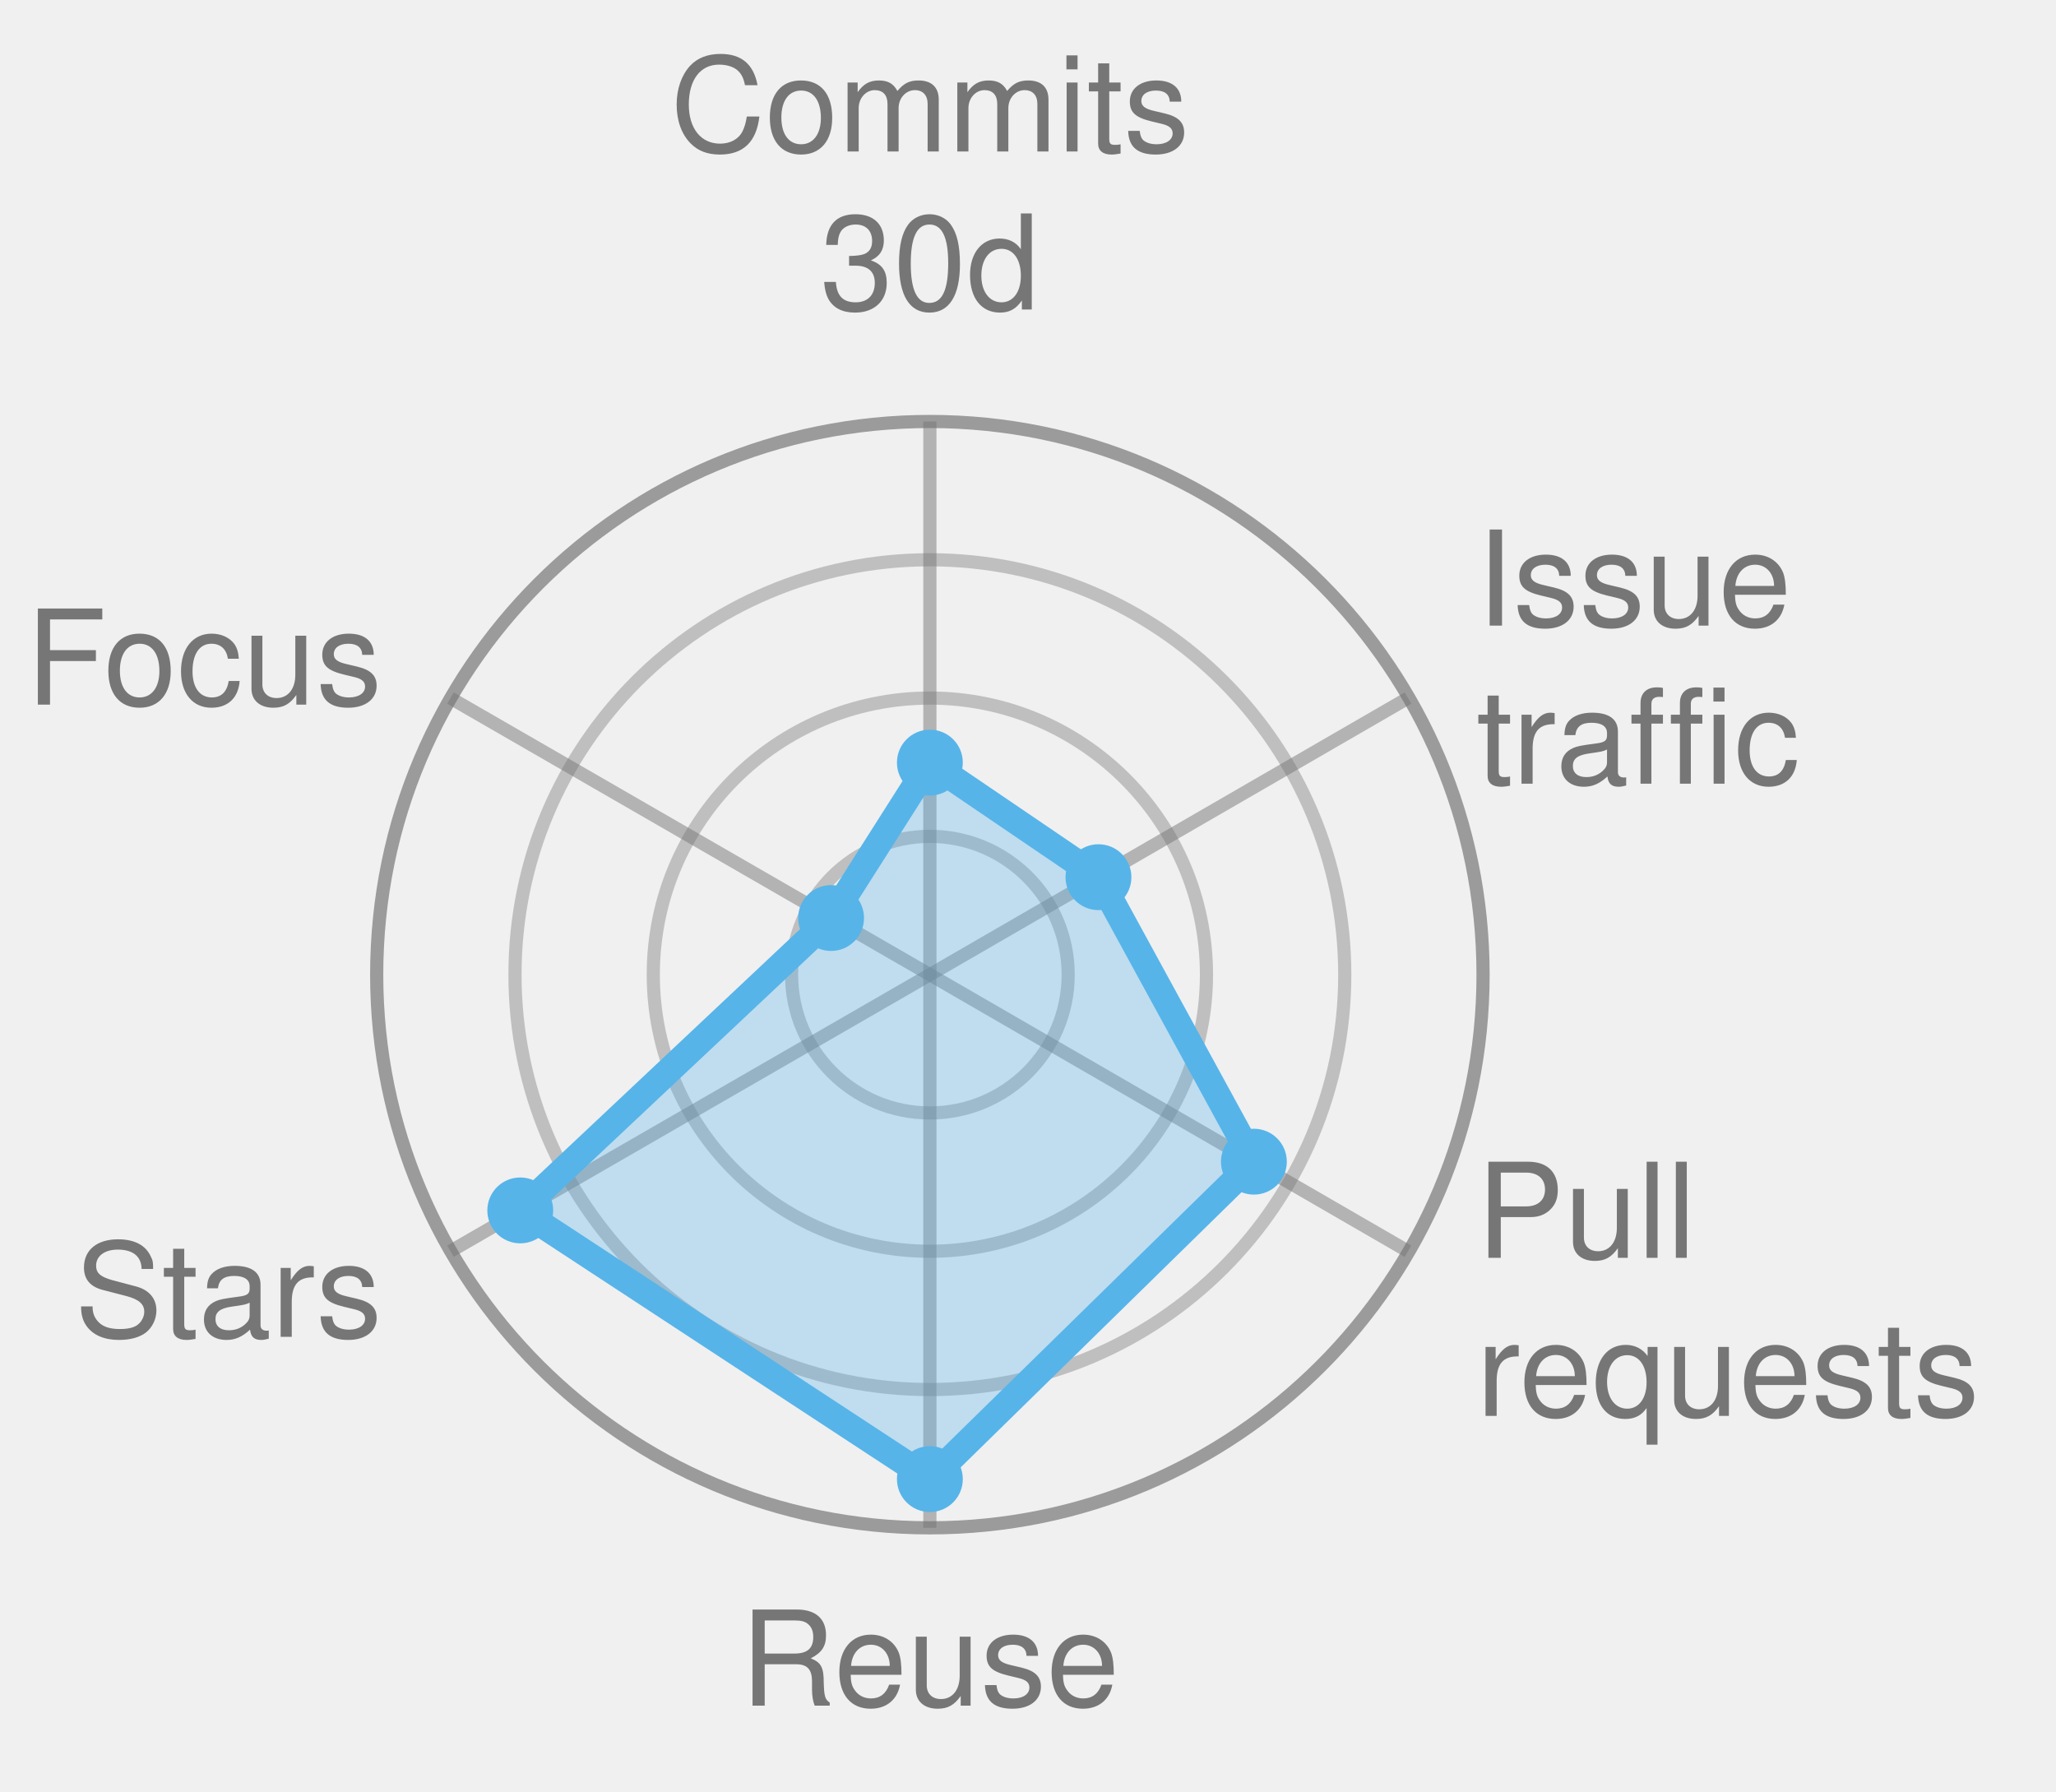
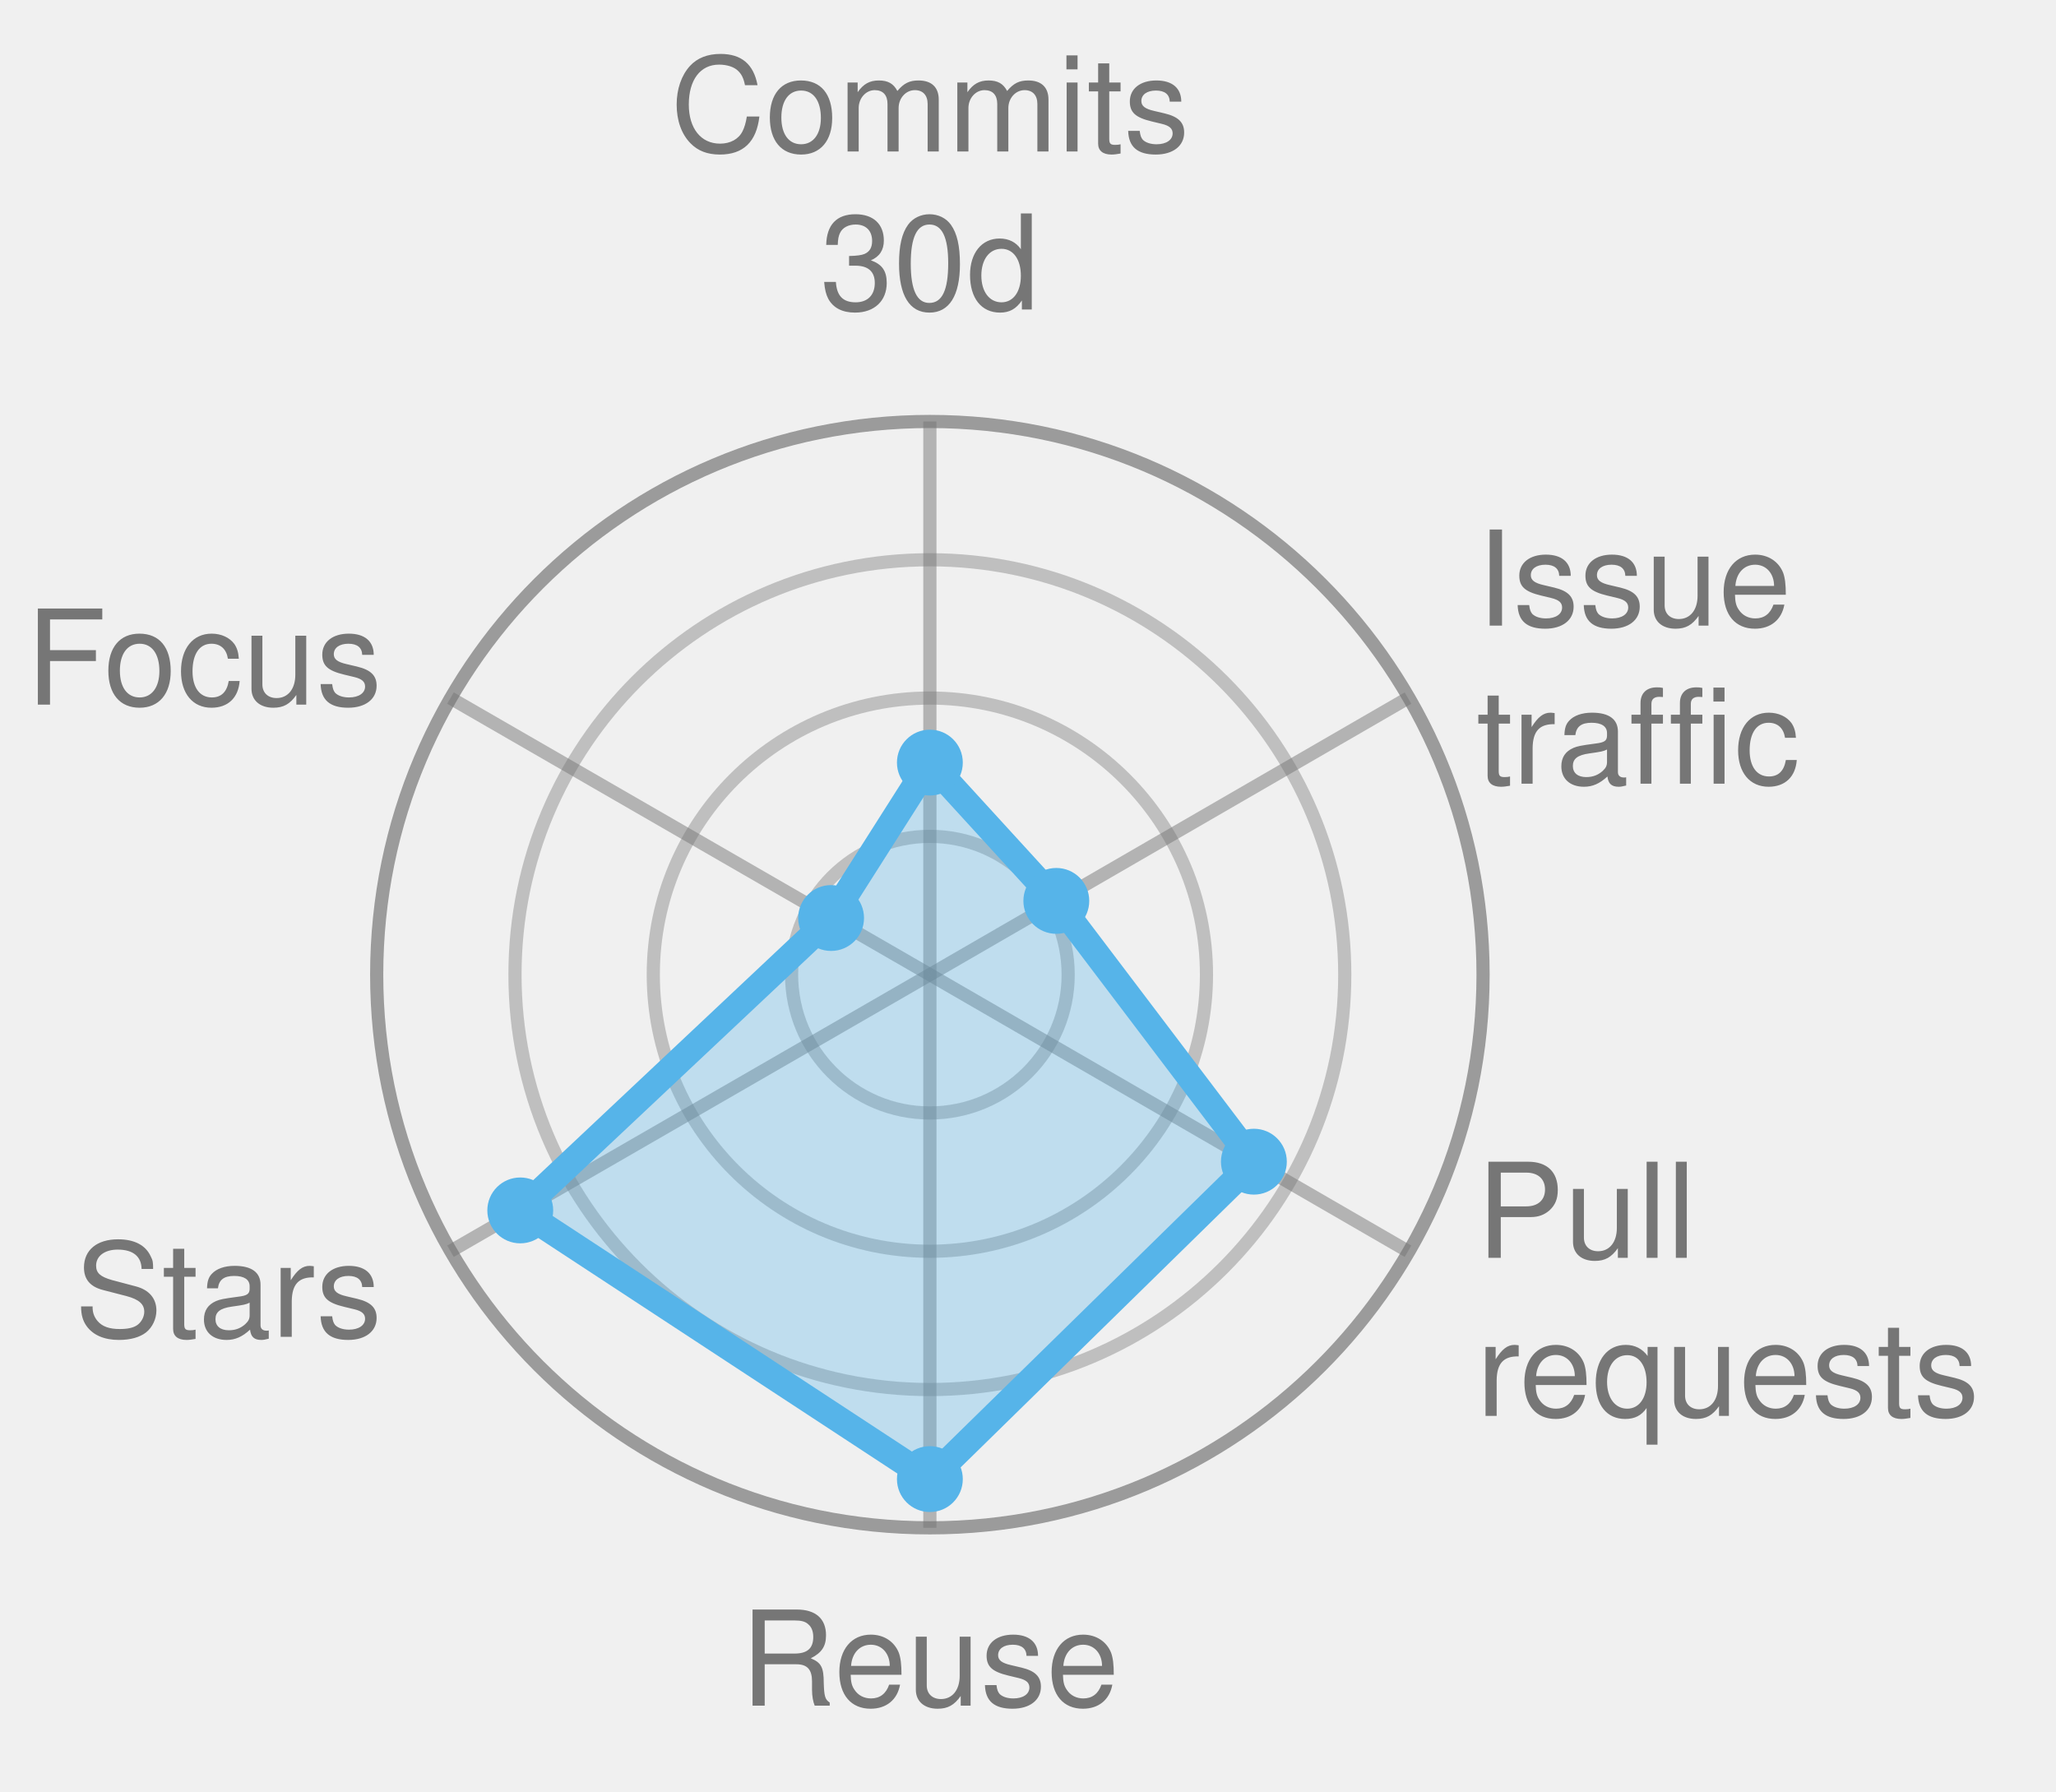
<svg xmlns="http://www.w3.org/2000/svg" width="156.1" height="136.0" viewBox="0 0 156.1 136.0" role="img" font-family="Helvetica, Arial, sans-serif">
  <style>
            .bar {
                stroke: #fff;
                stroke-width: 2;
                rx: 4;
            }
            .lbl {
                fill: #fff;
                font-size: 13px;
                font-weight: 600;
            }
            .sub {
                fill: #fff;
                font-size: 11px;
                opacity: .92;
            }
            .dim {
                fill: #333;
                font-size: 12px;
            }
            .wht {
                fill: #fff;
                font-size: 10px;
                paint-order: stroke;
                stroke: rgba(0, 0, 0, .45);
                stroke-width: 3px;
                stroke-linejoin: round;
            }
            .muted {
                fill: #666;
                font-size: 11px;
            }
            .pulse {
                animation: breathe 2.2s ease-in-out infinite;
            }
            .slow {
                animation-duration: 3.4s;
            }
            @keyframes breathe {
                0%, 100% { opacity: .95; }
                50% { opacity: .62; }
            }
            .halo {
                transform-box: fill-box;
                transform-origin: center;
                animation: halo 2.2s ease-out infinite;
            }
            @keyframes halo {
                0% { opacity: .75; transform: scale(1); }
                100% { opacity: 0; transform: scale(2.4); }
            }
            .card {
                opacity: 0;
                animation: whisk ease-in-out infinite;
                animation-iteration-count: infinite;
            }
            .deck .card#r0 {
                opacity: 1;
            }
            @keyframes whisk {
                0% { opacity: 0; transform: translateX(60px); }
                3% { opacity: 1; transform: translateX(0); }
                10% { opacity: 1; transform: translateX(0); }
                13% { opacity: 0; transform: translateX(-60px); }
                100% { opacity: 0; transform: translateX(-60px); }
            }
            @media (prefers-reduced-motion: reduce) {
                .pulse, .halo, .card { animation: none; }
            }
        </style>
  <circle cx="70.6" cy="74.0" r="10.5" fill="none" stroke="#767676" stroke-width="1" opacity="0.4" />
  <circle cx="70.6" cy="74.0" r="21.0" fill="none" stroke="#767676" stroke-width="1" opacity="0.4" />
  <circle cx="70.6" cy="74.0" r="31.5" fill="none" stroke="#767676" stroke-width="1" opacity="0.4" />
  <circle cx="70.6" cy="74.0" r="42.0" fill="none" stroke="#767676" stroke-width="1" opacity="0.7" />
  <line x1="70.6" y1="74.0" x2="70.6" y2="32.0" stroke="#767676" stroke-width="1" opacity="0.5" />
  <line x1="70.6" y1="74.0" x2="106.9" y2="53.0" stroke="#767676" stroke-width="1" opacity="0.5" />
  <line x1="70.6" y1="74.0" x2="106.9" y2="95.0" stroke="#767676" stroke-width="1" opacity="0.5" />
  <line x1="70.6" y1="74.0" x2="70.6" y2="116.0" stroke="#767676" stroke-width="1" opacity="0.5" />
  <line x1="70.6" y1="74.0" x2="34.2" y2="95.0" stroke="#767676" stroke-width="1" opacity="0.5" />
  <line x1="70.6" y1="74.0" x2="34.2" y2="53.0" stroke="#767676" stroke-width="1" opacity="0.5" />
-   <polygon points="70.6,57.9 83.4,66.6 95.2,88.2 70.6,112.3 39.5,91.9 63.1,69.7" fill="#56B4E9" fill-opacity="0.32" stroke="#56B4E9" stroke-width="2" stroke-linejoin="round" class="" />
+   <polygon points="70.6,57.9 80.2,68.4 95.2,88.2 70.6,112.3 39.5,91.9 63.1,69.7" fill="#56B4E9" fill-opacity="0.32" stroke="#56B4E9" stroke-width="2" stroke-linejoin="round" class="" />
  <circle cx="70.6" cy="57.9" r="2.5" fill="#56B4E9" />
-   <circle cx="83.4" cy="66.6" r="2.5" fill="#56B4E9" />
+   <circle cx="80.2" cy="68.4" r="2.5" fill="#56B4E9" />
  <circle cx="95.2" cy="88.2" r="2.5" fill="#56B4E9" />
  <circle cx="70.6" cy="112.3" r="2.5" fill="#56B4E9" />
  <circle cx="39.5" cy="91.9" r="2.5" fill="#56B4E9" />
  <circle cx="63.1" cy="69.7" r="2.5" fill="#56B4E9" />
  <text x="70.6" y="11.5" text-anchor="middle" font-size="10.0" fill="#767676">Commits</text>
  <text x="70.6" y="23.5" text-anchor="middle" font-size="10.0" fill="#767676">30d</text>
  <text x="112.1" y="47.5" text-anchor="start" font-size="10.0" fill="#767676">Issue</text>
  <text x="112.1" y="59.5" text-anchor="start" font-size="10.0" fill="#767676">traffic</text>
  <text x="112.1" y="95.5" text-anchor="start" font-size="10.0" fill="#767676">Pull</text>
  <text x="112.1" y="107.5" text-anchor="start" font-size="10.0" fill="#767676">requests</text>
  <text x="70.6" y="129.5" text-anchor="middle" font-size="10.0" fill="#767676">Reuse</text>
  <text x="29.0" y="101.5" text-anchor="end" font-size="10.0" fill="#767676">Stars</text>
  <text x="29.0" y="53.5" text-anchor="end" font-size="10.0" fill="#767676">Focus</text>
</svg>
